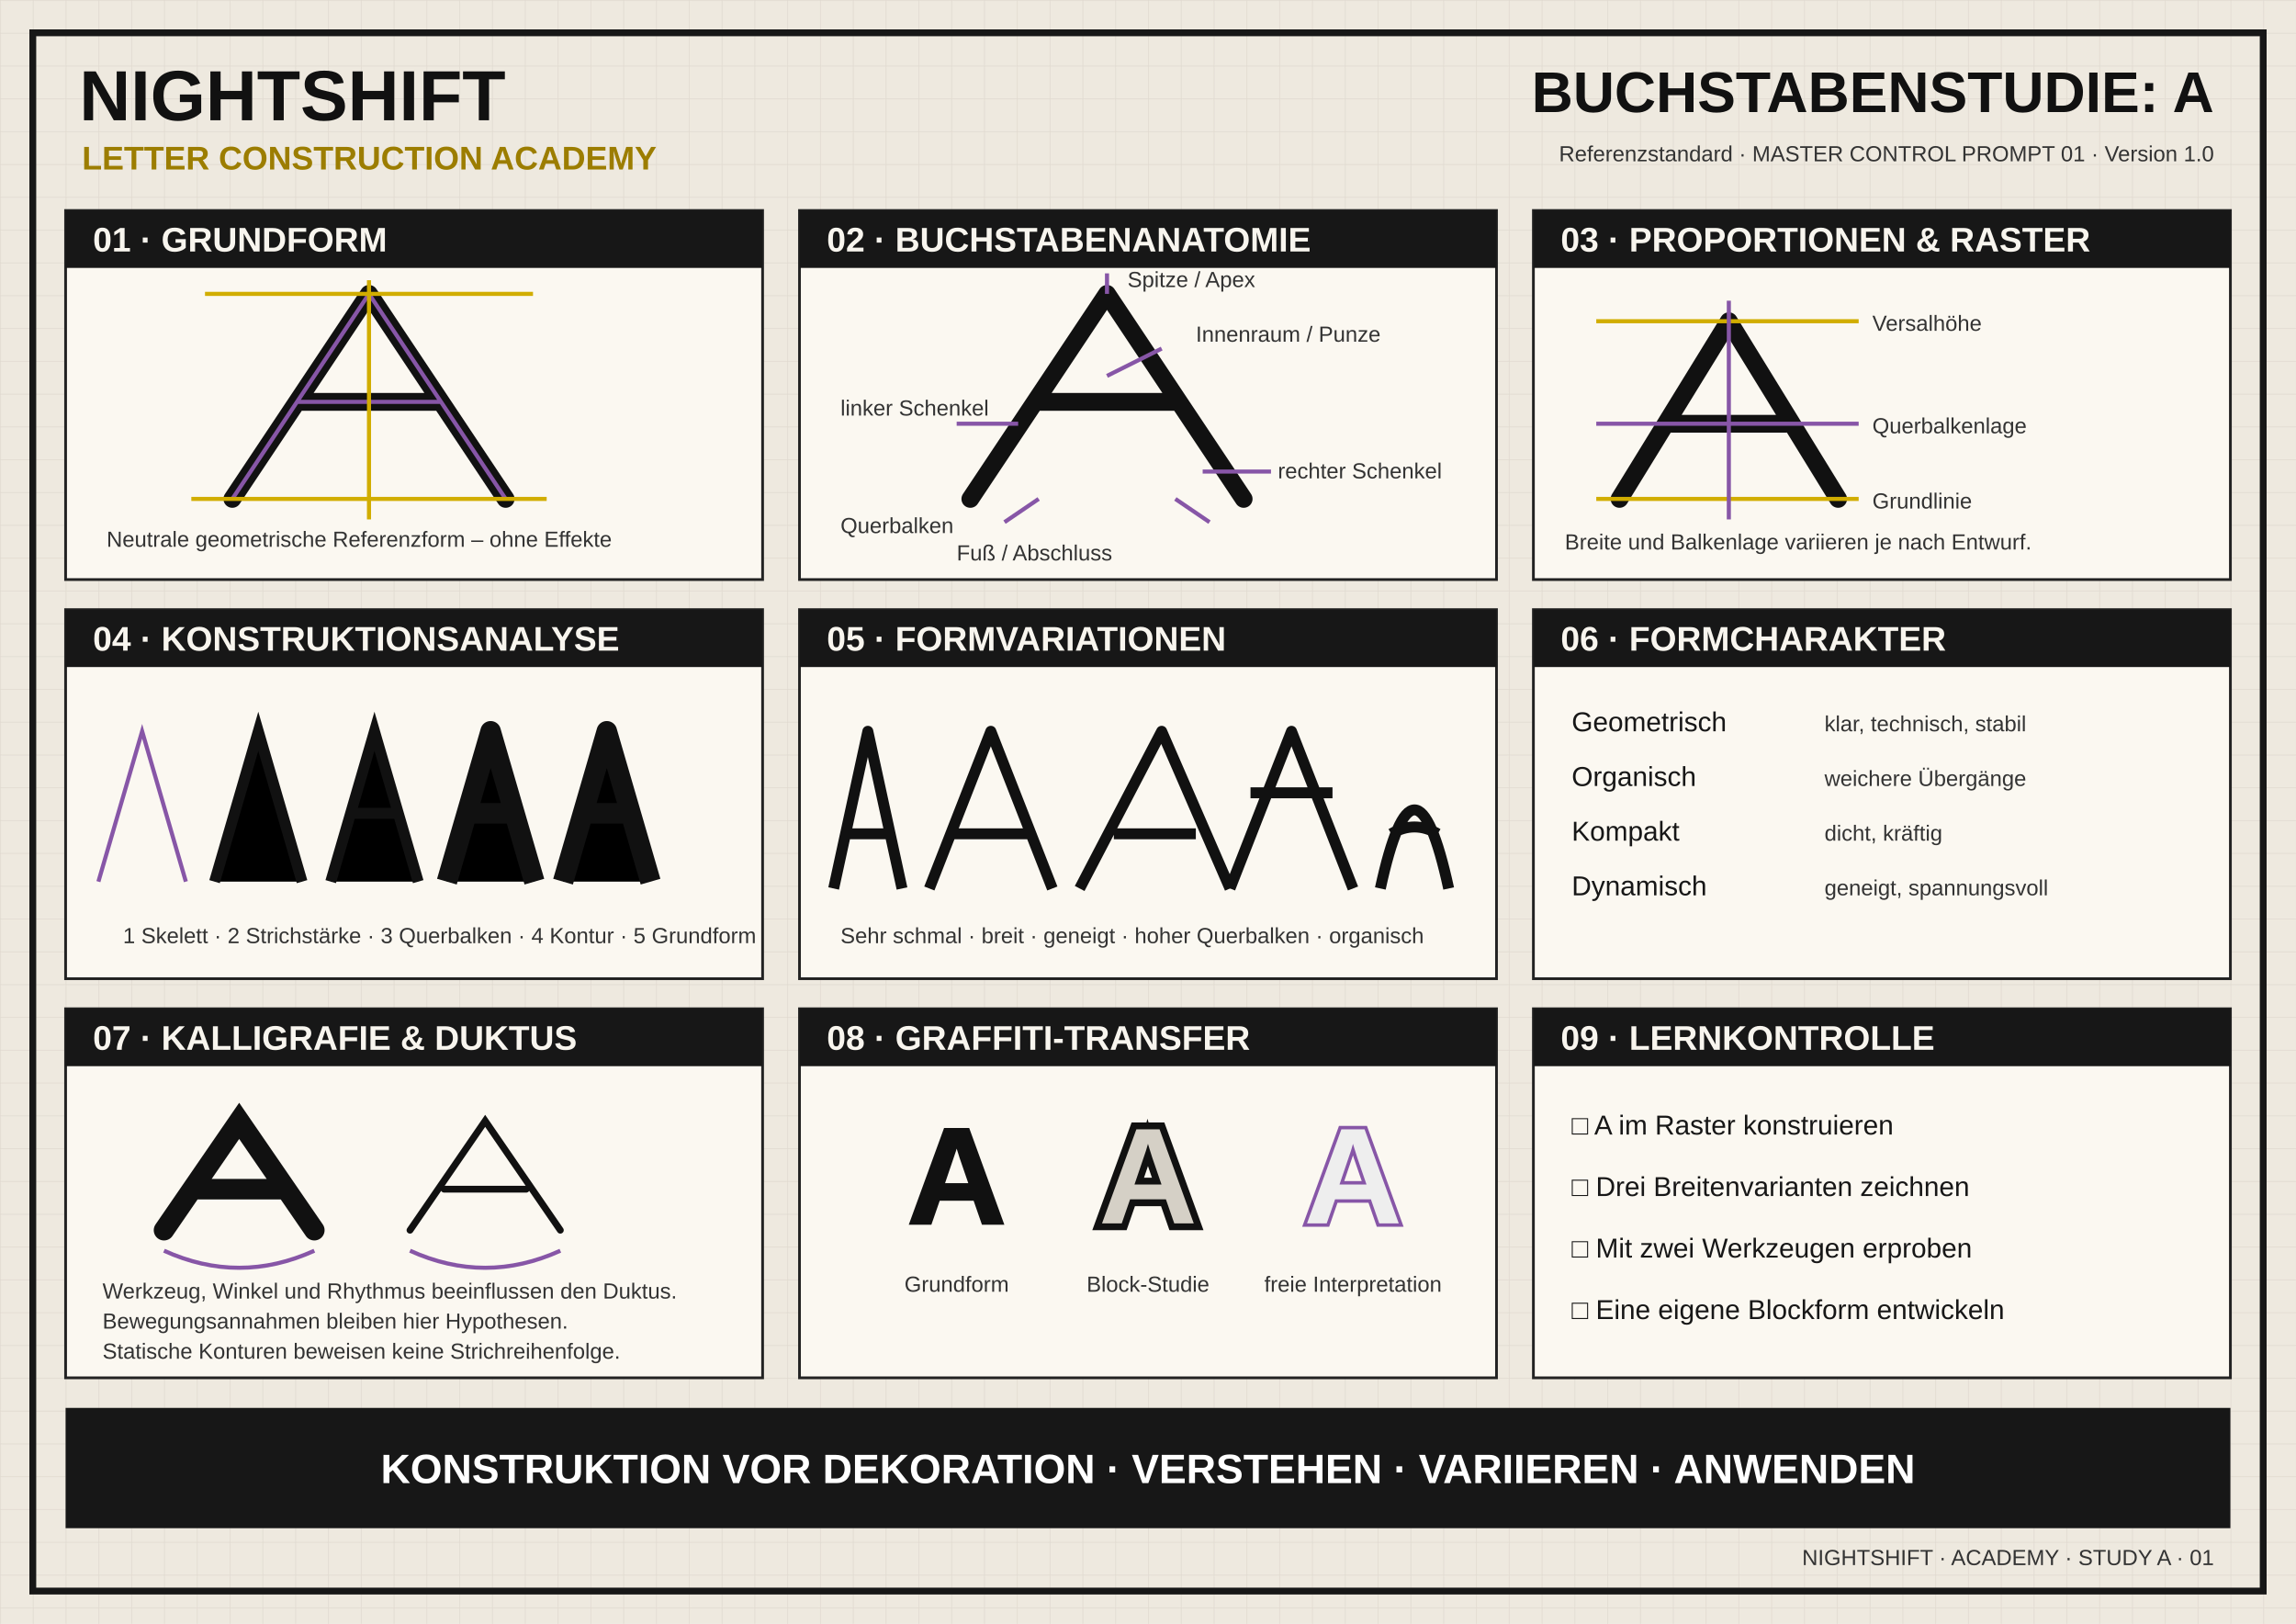
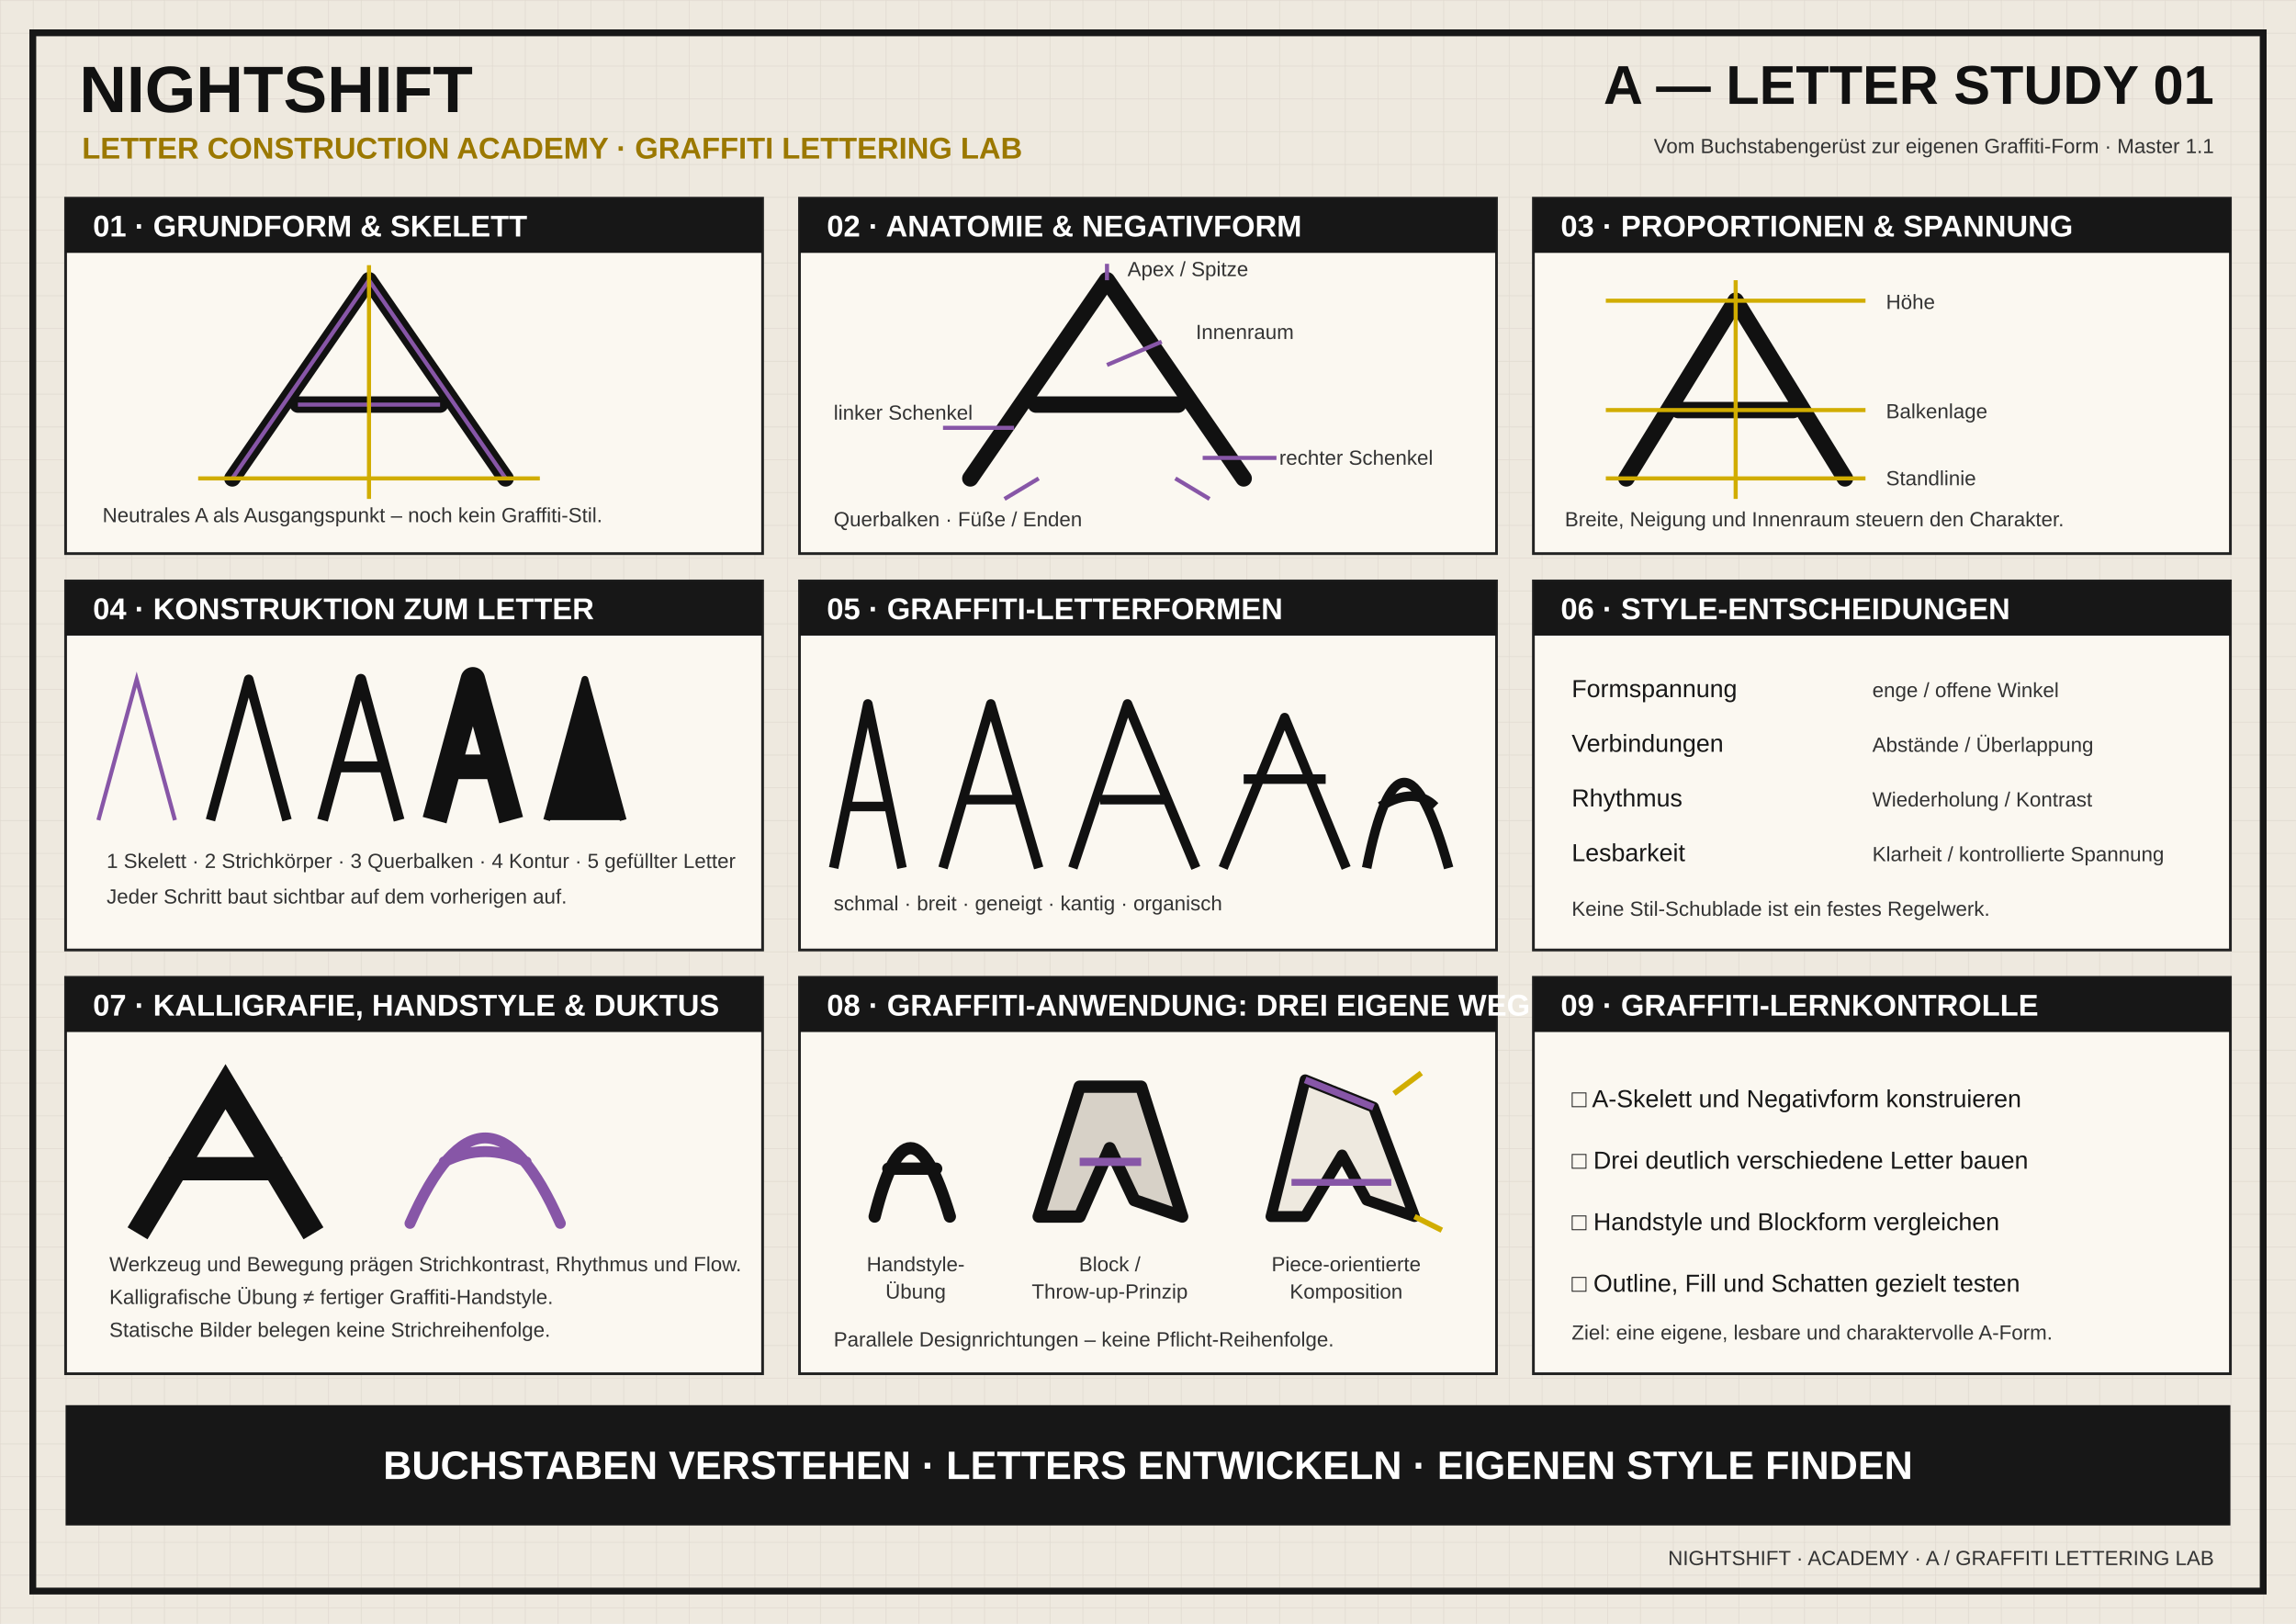
<svg xmlns="http://www.w3.org/2000/svg" width="1680" height="1188" viewBox="0 0 1680 1188">
  <defs>
    <pattern id="grid" width="24" height="24" patternUnits="userSpaceOnUse">
      <path d="M24 0H0V24" fill="none" stroke="#d9d2c8" stroke-width="1" />
    </pattern>
    <style>
-  .h{font:700 25px Arial,sans-serif;fill:#f8f5ee}.t{font:20px Arial,sans-serif;fill:#171717}.s{font:16px Arial,sans-serif;fill:#333}.n{font:700 22px Arial,sans-serif;fill:#171717}.panel{fill:#fbf8f1;stroke:#222;stroke-width:2}.purple{stroke:#8756a7;stroke-width:3;fill:none}.yellow{stroke:#d1ad00;stroke-width:3;fill:none}.letter{stroke:#111;stroke-width:13;fill:none;stroke-linejoin:round;stroke-linecap:round}
-  </style>
+ .h{font:700 22px Arial,sans-serif;fill:#fff}.title{font:900 48px Arial,sans-serif;fill:#111}.sub{font:700 22px Arial,sans-serif;fill:#9b7800}.t{font:18px Arial,sans-serif;fill:#171717}.s{font:15px Arial,sans-serif;fill:#333}.p{fill:#fbf8f1;stroke:#222;stroke-width:2}.v{stroke:#8756a7;stroke-width:3;fill:none}.y{stroke:#d1ad00;stroke-width:3;fill:none}.b{stroke:#111;stroke-width:12;fill:none;stroke-linejoin:round;stroke-linecap:round}
+ </style>
  </defs>
  <rect width="1680" height="1188" fill="#eee9df" />
-   <rect width="1680" height="1188" fill="url(#grid)" opacity=".65" />
+   <rect width="1680" height="1188" fill="url(#grid)" opacity=".62" />
  <rect x="24" y="24" width="1632" height="1140" fill="none" stroke="#171717" stroke-width="5" />
-   <text x="58" y="88" font-family="Arial" font-size="52" font-weight="900" fill="#111">NIGHTSHIFT</text>
-   <text x="60" y="124" font-family="Arial" font-size="24" font-weight="bold" fill="#9c7d00">LETTER CONSTRUCTION ACADEMY</text>
-   <text x="1620" y="82" text-anchor="end" font-family="Arial" font-size="42" font-weight="900" fill="#111">BUCHSTABENSTUDIE: A</text>
-   <text x="1620" y="118" text-anchor="end" class="s">Referenzstandard · MASTER CONTROL PROMPT 01 · Version 1.0</text>
-   <g>
-     <rect class="panel" x="48" y="154" width="510" height="270" />
-     <rect x="48" y="154" width="510" height="42" fill="#171717" />
-     <text class="h" x="68" y="184">01 · GRUNDFORM</text>
-     <path class="letter" d="M170 365L270 215L370 365M218 294H322" />
-     <path class="purple" d="M170 365L270 215L370 365M218 294H322" />
-     <path class="yellow" d="M140 365H400M270 205V380M150 215H390" />
-     <text class="s" x="78" y="400">Neutrale geometrische Referenzform – ohne Effekte</text>
-     <rect class="panel" x="585" y="154" width="510" height="270" />
-     <rect x="585" y="154" width="510" height="42" fill="#171717" />
-     <text class="h" x="605" y="184">02 · BUCHSTABENANATOMIE</text>
-     <path class="letter" d="M710 365L810 215L910 365M758 294H862" />
-     <path class="purple" d="M810 215L810 200M745 310L700 310M880 345L930 345M810 275L850 255M760 365L735 382M860 365L885 382" />
-     <text class="s" x="825" y="210">Spitze / Apex</text>
-     <text class="s" x="615" y="304">linker Schenkel</text>
-     <text class="s" x="935" y="350">rechter Schenkel</text>
-     <text class="s" x="875" y="250">Innenraum / Punze</text>
-     <text class="s" x="615" y="390">Querbalken</text>
-     <text class="s" x="700" y="410">Fuß / Abschluss</text>
-     <rect class="panel" x="1122" y="154" width="510" height="270" />
-     <rect x="1122" y="154" width="510" height="42" fill="#171717" />
-     <text class="h" x="1142" y="184">03 · PROPORTIONEN &amp; RASTER</text>
-     <path class="letter" d="M1185 365L1265 235L1345 365M1223 310H1307" />
-     <path class="yellow" d="M1168 235H1360M1168 365H1360" />
-     <path class="purple" d="M1168 310H1360M1265 220V380" />
-     <text class="s" x="1370" y="242">Versalhöhe</text>
-     <text class="s" x="1370" y="317">Querbalkenlage</text>
-     <text class="s" x="1370" y="372">Grundlinie</text>
-     <text class="s" x="1145" y="402">Breite und Balkenlage variieren je nach Entwurf.</text>
-     <rect class="panel" x="48" y="446" width="510" height="270" />
-     <rect x="48" y="446" width="510" height="42" fill="#171717" />
-     <text class="h" x="68" y="476">04 · KONSTRUKTIONSANALYSE</text>
-     <g transform="translate(72 520)">
-       <path d="M0 125L32 15L64 125" class="purple" />
-       <path d="M85 125L117 15L149 125" stroke="#111" stroke-width="8" />
-       <path d="M170 125L202 15L234 125M185 75H219" stroke="#111" stroke-width="8" />
-       <path d="M255 125L287 15L319 125M270 75H304" stroke="#111" stroke-width="15" stroke-linejoin="round" />
-       <path d="M340 125L372 15L404 125M355 75H389" stroke="#111" stroke-width="15" stroke-linejoin="round" />
-     </g>
-     <text class="s" x="90" y="690">1 Skelett · 2 Strichstärke · 3 Querbalken · 4 Kontur · 5 Grundform</text>
-     <rect class="panel" x="585" y="446" width="510" height="270" />
-     <rect x="585" y="446" width="510" height="42" fill="#171717" />
-     <text class="h" x="605" y="476">05 · FORMVARIATIONEN</text>
-     <g fill="none" stroke="#111" stroke-width="8" stroke-linejoin="round">
-       <path d="M610 650L635 535L660 650M620 610H650" />
-       <path d="M680 650L725 535L770 650M695 610H755" />
-       <path d="M790 650L850 535L900 650M815 610H875" />
-       <path d="M900 650L945 535L990 650M915 580H975" />
-       <path d="M1010 650Q1035 535 1060 650M1018 610Q1035 600 1052 610" />
-     </g>
-     <text class="s" x="615" y="690">Sehr schmal · breit · geneigt · hoher Querbalken · organisch</text>
-     <rect class="panel" x="1122" y="446" width="510" height="270" />
-     <rect x="1122" y="446" width="510" height="42" fill="#171717" />
-     <text class="h" x="1142" y="476">06 · FORMCHARAKTER</text>
-     <g class="t">
-       <text x="1150" y="535">Geometrisch</text>
-       <text x="1150" y="575">Organisch</text>
-       <text x="1150" y="615">Kompakt</text>
-       <text x="1150" y="655">Dynamisch</text>
-     </g>
-     <g class="s">
-       <text x="1335" y="535">klar, technisch, stabil</text>
-       <text x="1335" y="575">weichere Übergänge</text>
-       <text x="1335" y="615">dicht, kräftig</text>
-       <text x="1335" y="655">geneigt, spannungsvoll</text>
-     </g>
-     <rect class="panel" x="48" y="738" width="510" height="270" />
-     <rect x="48" y="738" width="510" height="42" fill="#171717" />
-     <text class="h" x="68" y="768">07 · KALLIGRAFIE &amp; DUKTUS</text>
-     <g fill="none" stroke="#111" stroke-linecap="round">
-       <path d="M120 900L175 820L230 900M145 870H205" stroke-width="15" />
-       <path d="M300 900L355 820L410 900M325 870H385" stroke-width="5" />
-     </g>
-     <path class="purple" d="M120 915Q175 940 230 915M300 915Q355 940 410 915" />
-     <text class="s" x="75" y="950">Werkzeug, Winkel und Rhythmus beeinflussen den Duktus.</text>
-     <text class="s" x="75" y="972">Bewegungsannahmen bleiben hier Hypothesen.</text>
-     <text class="s" x="75" y="994">Statische Konturen beweisen keine Strichreihenfolge.</text>
-     <rect class="panel" x="585" y="738" width="510" height="270" />
-     <rect x="585" y="738" width="510" height="42" fill="#171717" />
-     <text class="h" x="605" y="768">08 · GRAFFITI-TRANSFER</text>
-     <g font-family="Arial" font-weight="900" text-anchor="middle">
-       <text x="700" y="895" font-size="100" fill="#111" stroke="#111" stroke-width="2">A</text>
-       <text x="840" y="895" font-size="100" fill="#d5d0c6" stroke="#111" stroke-width="10" paint-order="stroke">A</text>
-       <text x="990" y="895" font-size="100" fill="#eee" stroke="#8756a7" stroke-width="5" paint-order="stroke">A</text>
-     </g>
-     <text class="s" x="700" y="945" text-anchor="middle">Grundform</text>
-     <text class="s" x="840" y="945" text-anchor="middle">Block-Studie</text>
-     <text class="s" x="990" y="945" text-anchor="middle">freie Interpretation</text>
-     <rect class="panel" x="1122" y="738" width="510" height="270" />
-     <rect x="1122" y="738" width="510" height="42" fill="#171717" />
-     <text class="h" x="1142" y="768">09 · LERNKONTROLLE</text>
-     <g class="t">
-       <text x="1150" y="830">□ A im Raster konstruieren</text>
-       <text x="1150" y="875">□ Drei Breitenvarianten zeichnen</text>
-       <text x="1150" y="920">□ Mit zwei Werkzeugen erproben</text>
-       <text x="1150" y="965">□ Eine eigene Blockform entwickeln</text>
-     </g>
+   <text x="58" y="82" class="title">NIGHTSHIFT</text>
+   <text x="60" y="116" class="sub">LETTER CONSTRUCTION ACADEMY · GRAFFITI LETTERING LAB</text>
+   <text x="1620" y="76" text-anchor="end" font-family="Arial" font-size="40" font-weight="900" fill="#111">A — LETTER STUDY 01</text>
+   <text x="1620" y="112" text-anchor="end" class="s">Vom Buchstabengerüst zur eigenen Graffiti-Form · Master 1.1</text>
+   <rect class="p" x="48" y="145" width="510" height="260" />
+   <rect x="48" y="145" width="510" height="40" fill="#171717" />
+   <text x="68" y="173" class="h">01 · GRUNDFORM &amp; SKELETT</text>
+   <path d="M170 350L270 205L370 350M218 296H322" class="b" />
+   <path d="M170 350L270 205L370 350M218 296H322" class="v" />
+   <path d="M145 350H395M270 194V365" class="y" />
+   <text x="75" y="382" class="s">Neutrales A als Ausgangspunkt – noch kein Graffiti-Stil.</text>
+   <rect class="p" x="585" y="145" width="510" height="260" />
+   <rect x="585" y="145" width="510" height="40" fill="#171717" />
+   <text x="605" y="173" class="h">02 · ANATOMIE &amp; NEGATIVFORM</text>
+   <path d="M710 350L810 205L910 350M758 296H862" class="b" />
+   <path d="M810 205L810 193M742 313L690 313M880 335L934 335M810 267L850 250M760 350L735 365M860 350L885 365" class="v" />
+   <text x="825" y="202" class="s">Apex / Spitze</text>
+   <text x="610" y="307" class="s">linker Schenkel</text>
+   <text x="936" y="340" class="s">rechter Schenkel</text>
+   <text x="875" y="248" class="s">Innenraum</text>
+   <text x="610" y="385" class="s">Querbalken · Füße / Enden</text>
+   <rect class="p" x="1122" y="145" width="510" height="260" />
+   <rect x="1122" y="145" width="510" height="40" fill="#171717" />
+   <text x="1142" y="173" class="h">03 · PROPORTIONEN &amp; SPANNUNG</text>
+   <path d="M1190 350L1270 220L1350 350M1228 300H1312" class="b" />
+   <path d="M1175 220H1365M1175 350H1365M1270 205V365M1175 300H1365" class="y" />
+   <text x="1380" y="226" class="s">Höhe</text>
+   <text x="1380" y="306" class="s">Balkenlage</text>
+   <text x="1380" y="355" class="s">Standlinie</text>
+   <text x="1145" y="385" class="s">Breite, Neigung und Innenraum steuern den Charakter.</text>
+   <rect class="p" x="48" y="425" width="510" height="270" />
+   <rect x="48" y="425" width="510" height="40" fill="#171717" />
+   <text x="68" y="453" class="h">04 · KONSTRUKTION ZUM LETTER</text>
+   <g transform="translate(72 485)">
+     <path d="M0 115L28 12L56 115" class="v" />
+     <path d="M82 115L110 12L138 115" stroke="#111" stroke-width="7" fill="none" stroke-linejoin="round" />
+     <path d="M164 115L192 12L220 115M177 76H207" stroke="#111" stroke-width="8" fill="none" stroke-linejoin="round" />
+     <path d="M246 115L274 12L302 115M259 76H289" stroke="#111" stroke-width="18" fill="none" stroke-linejoin="round" />
+     <path d="M328 115L356 12L384 115M341 76H371" fill="#111" stroke="#111" stroke-width="5" stroke-linejoin="round" />
  </g>
-   <rect x="48" y="1030" width="1584" height="88" fill="#171717" />
-   <text x="840" y="1085" text-anchor="middle" font-family="Arial" font-size="30" font-weight="bold" fill="#fff">KONSTRUKTION VOR DEKORATION · VERSTEHEN · VARIIEREN · ANWENDEN</text>
-   <text x="1620" y="1145" text-anchor="end" class="s">NIGHTSHIFT · ACADEMY · STUDY A · 01</text>
+   <text x="78" y="635" class="s">1 Skelett · 2 Strichkörper · 3 Querbalken · 4 Kontur · 5 gefüllter Letter</text>
+   <text x="78" y="661" class="s">Jeder Schritt baut sichtbar auf dem vorherigen auf.</text>
+   <rect class="p" x="585" y="425" width="510" height="270" />
+   <rect x="585" y="425" width="510" height="40" fill="#171717" />
+   <text x="605" y="453" class="h">05 · GRAFFITI-LETTERFORMEN</text>
+   <g stroke="#111" stroke-width="7" fill="none" stroke-linejoin="round">
+     <path d="M610 635L635 515L660 635M620 590H650" />
+     <path d="M690 635L725 515L760 635M703 585H747" />
+     <path d="M785 635L825 515L875 635M805 585H855" />
+     <path d="M895 635L940 525L985 635M910 570H970" />
+     <path d="M1000 635Q1025 510 1060 635M1010 590Q1035 575 1050 590" />
+   </g>
+   <text x="610" y="666" class="s">schmal · breit · geneigt · kantig · organisch</text>
+   <rect class="p" x="1122" y="425" width="510" height="270" />
+   <rect x="1122" y="425" width="510" height="40" fill="#171717" />
+   <text x="1142" y="453" class="h">06 · STYLE-ENTSCHEIDUNGEN</text>
+   <text x="1150" y="510" class="t">Formspannung</text>
+   <text x="1370" y="510" class="s">enge / offene Winkel</text>
+   <text x="1150" y="550" class="t">Verbindungen</text>
+   <text x="1370" y="550" class="s">Abstände / Überlappung</text>
+   <text x="1150" y="590" class="t">Rhythmus</text>
+   <text x="1370" y="590" class="s">Wiederholung / Kontrast</text>
+   <text x="1150" y="630" class="t">Lesbarkeit</text>
+   <text x="1370" y="630" class="s">Klarheit / kontrollierte Spannung</text>
+   <text x="1150" y="670" class="s">Keine Stil-Schublade ist ein festes Regelwerk.</text>
+   <rect class="p" x="48" y="715" width="510" height="290" />
+   <rect x="48" y="715" width="510" height="40" fill="#171717" />
+   <text x="68" y="743" class="h">07 · KALLIGRAFIE, HANDSTYLE &amp; DUKTUS</text>
+   <path d="M105 895L165 795L225 895M132 855H198" stroke="#111" stroke-width="17" fill="none" stroke-linecap="square" />
+   <path d="M300 895Q355 770 410 895M325 850Q355 835 385 850" stroke="#8756a7" stroke-width="8" fill="none" stroke-linecap="round" />
+   <text x="80" y="930" class="s">Werkzeug und Bewegung prägen Strichkontrast, Rhythmus und Flow.</text>
+   <text x="80" y="954" class="s">Kalligrafische Übung ≠ fertiger Graffiti-Handstyle.</text>
+   <text x="80" y="978" class="s">Statische Bilder belegen keine Strichreihenfolge.</text>
+   <rect class="p" x="585" y="715" width="510" height="290" />
+   <rect x="585" y="715" width="510" height="40" fill="#171717" />
+   <text x="605" y="743" class="h">08 · GRAFFITI-ANWENDUNG: DREI EIGENE WEGE</text>
+   <path d="M640 890Q665 790 695 890M650 855L685 855" stroke="#111" stroke-width="9" fill="none" stroke-linecap="round" />
+   <path d="M760 890L790 795L835 795L865 890L830 878L812 840L790 890Z" fill="#d7d1c7" stroke="#111" stroke-width="9" stroke-linejoin="round" />
+   <path d="M790 850H835" stroke="#8756a7" stroke-width="6" />
+   <path d="M930 890L955 790L1005 810L1035 890L1000 878L982 845L955 890Z" fill="#eee9df" stroke="#111" stroke-width="8" stroke-linejoin="round" />
+   <path d="M945 865L1018 865M955 790L1005 810" stroke="#8756a7" stroke-width="5" fill="none" />
+   <path d="M1020 800L1040 785M1035 890L1055 900" stroke="#d1ad00" stroke-width="4" />
+   <text x="670" y="930" text-anchor="middle" class="s">Handstyle-</text>
+   <text x="670" y="950" text-anchor="middle" class="s">Übung</text>
+   <text x="812" y="930" text-anchor="middle" class="s">Block /</text>
+   <text x="812" y="950" text-anchor="middle" class="s">Throw-up-Prinzip</text>
+   <text x="985" y="930" text-anchor="middle" class="s">Piece-orientierte</text>
+   <text x="985" y="950" text-anchor="middle" class="s">Komposition</text>
+   <text x="610" y="985" class="s">Parallele Designrichtungen – keine Pflicht-Reihenfolge.</text>
+   <rect class="p" x="1122" y="715" width="510" height="290" />
+   <rect x="1122" y="715" width="510" height="40" fill="#171717" />
+   <text x="1142" y="743" class="h">09 · GRAFFITI-LERNKONTROLLE</text>
+   <text x="1150" y="810" class="t">□ A-Skelett und Negativform konstruieren</text>
+   <text x="1150" y="855" class="t">□ Drei deutlich verschiedene Letter bauen</text>
+   <text x="1150" y="900" class="t">□ Handstyle und Blockform vergleichen</text>
+   <text x="1150" y="945" class="t">□ Outline, Fill und Schatten gezielt testen</text>
+   <text x="1150" y="980" class="s">Ziel: eine eigene, lesbare und charaktervolle A-Form.</text>
+   <rect x="48" y="1028" width="1584" height="88" fill="#171717" />
+   <text x="840" y="1082" text-anchor="middle" font-family="Arial" font-size="29" font-weight="bold" fill="#fff">BUCHSTABEN VERSTEHEN · LETTERS ENTWICKELN · EIGENEN STYLE FINDEN</text>
+   <text x="1620" y="1145" text-anchor="end" class="s">NIGHTSHIFT · ACADEMY · A / GRAFFITI LETTERING LAB</text>
</svg>
